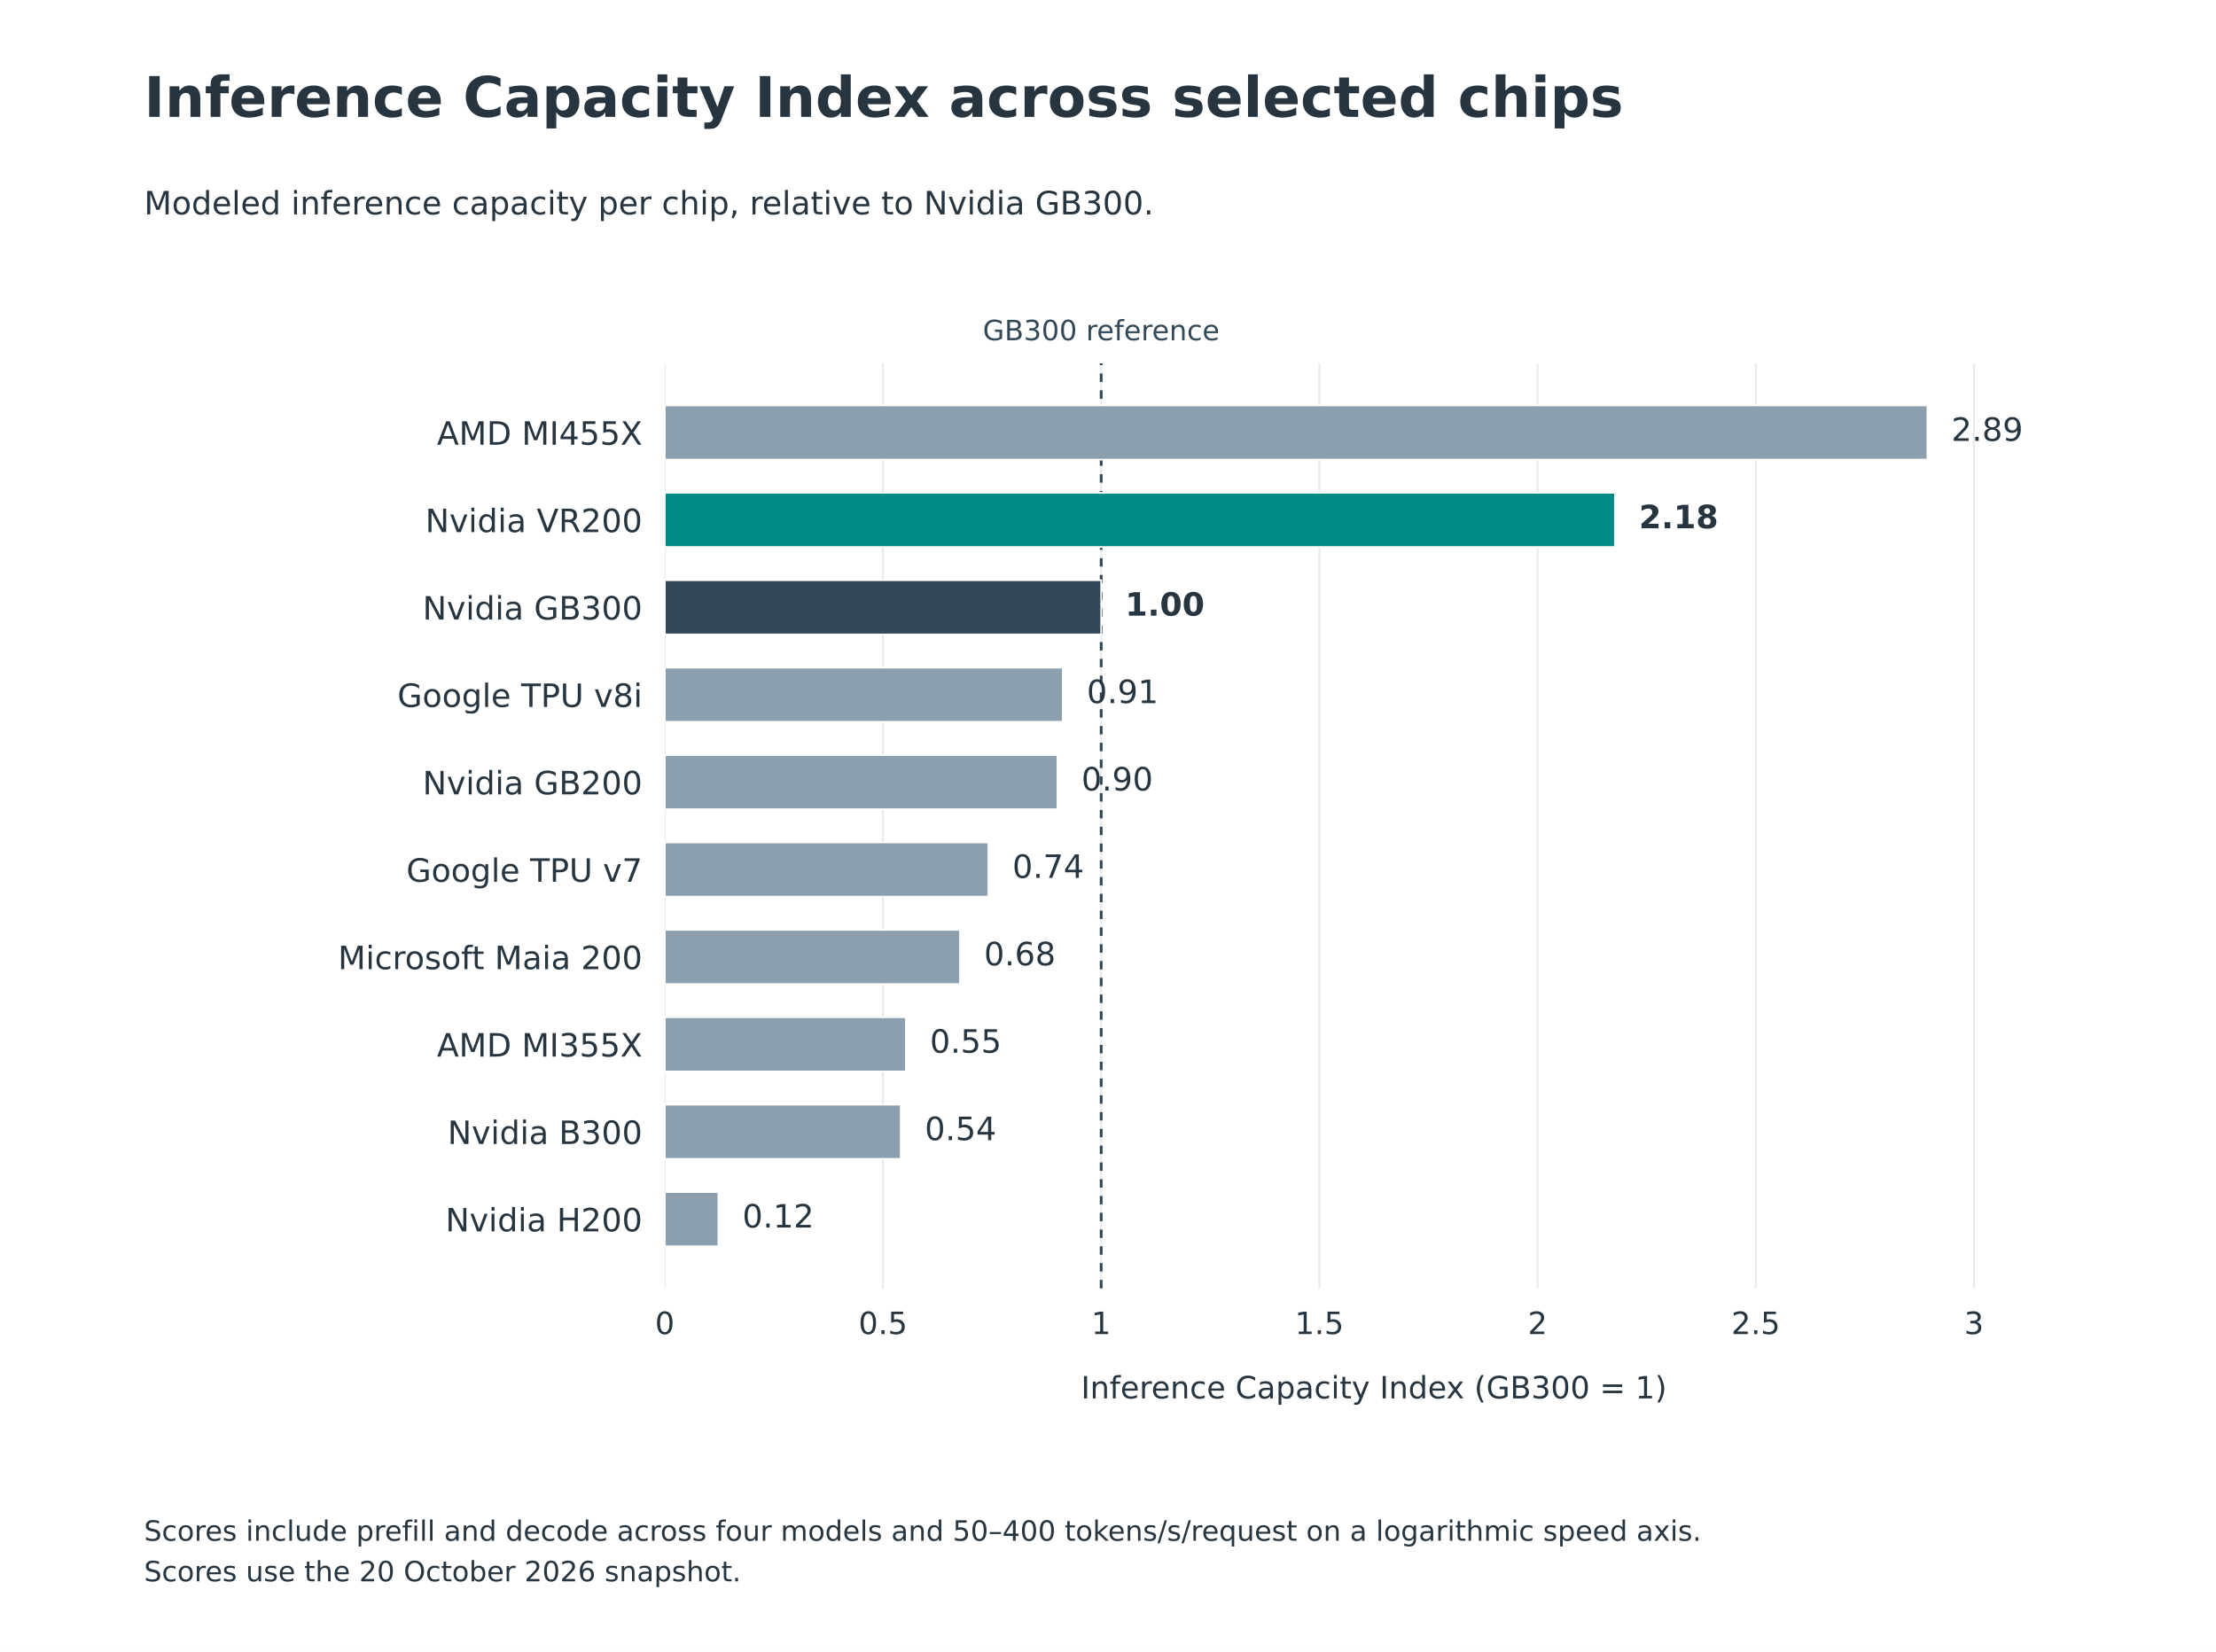
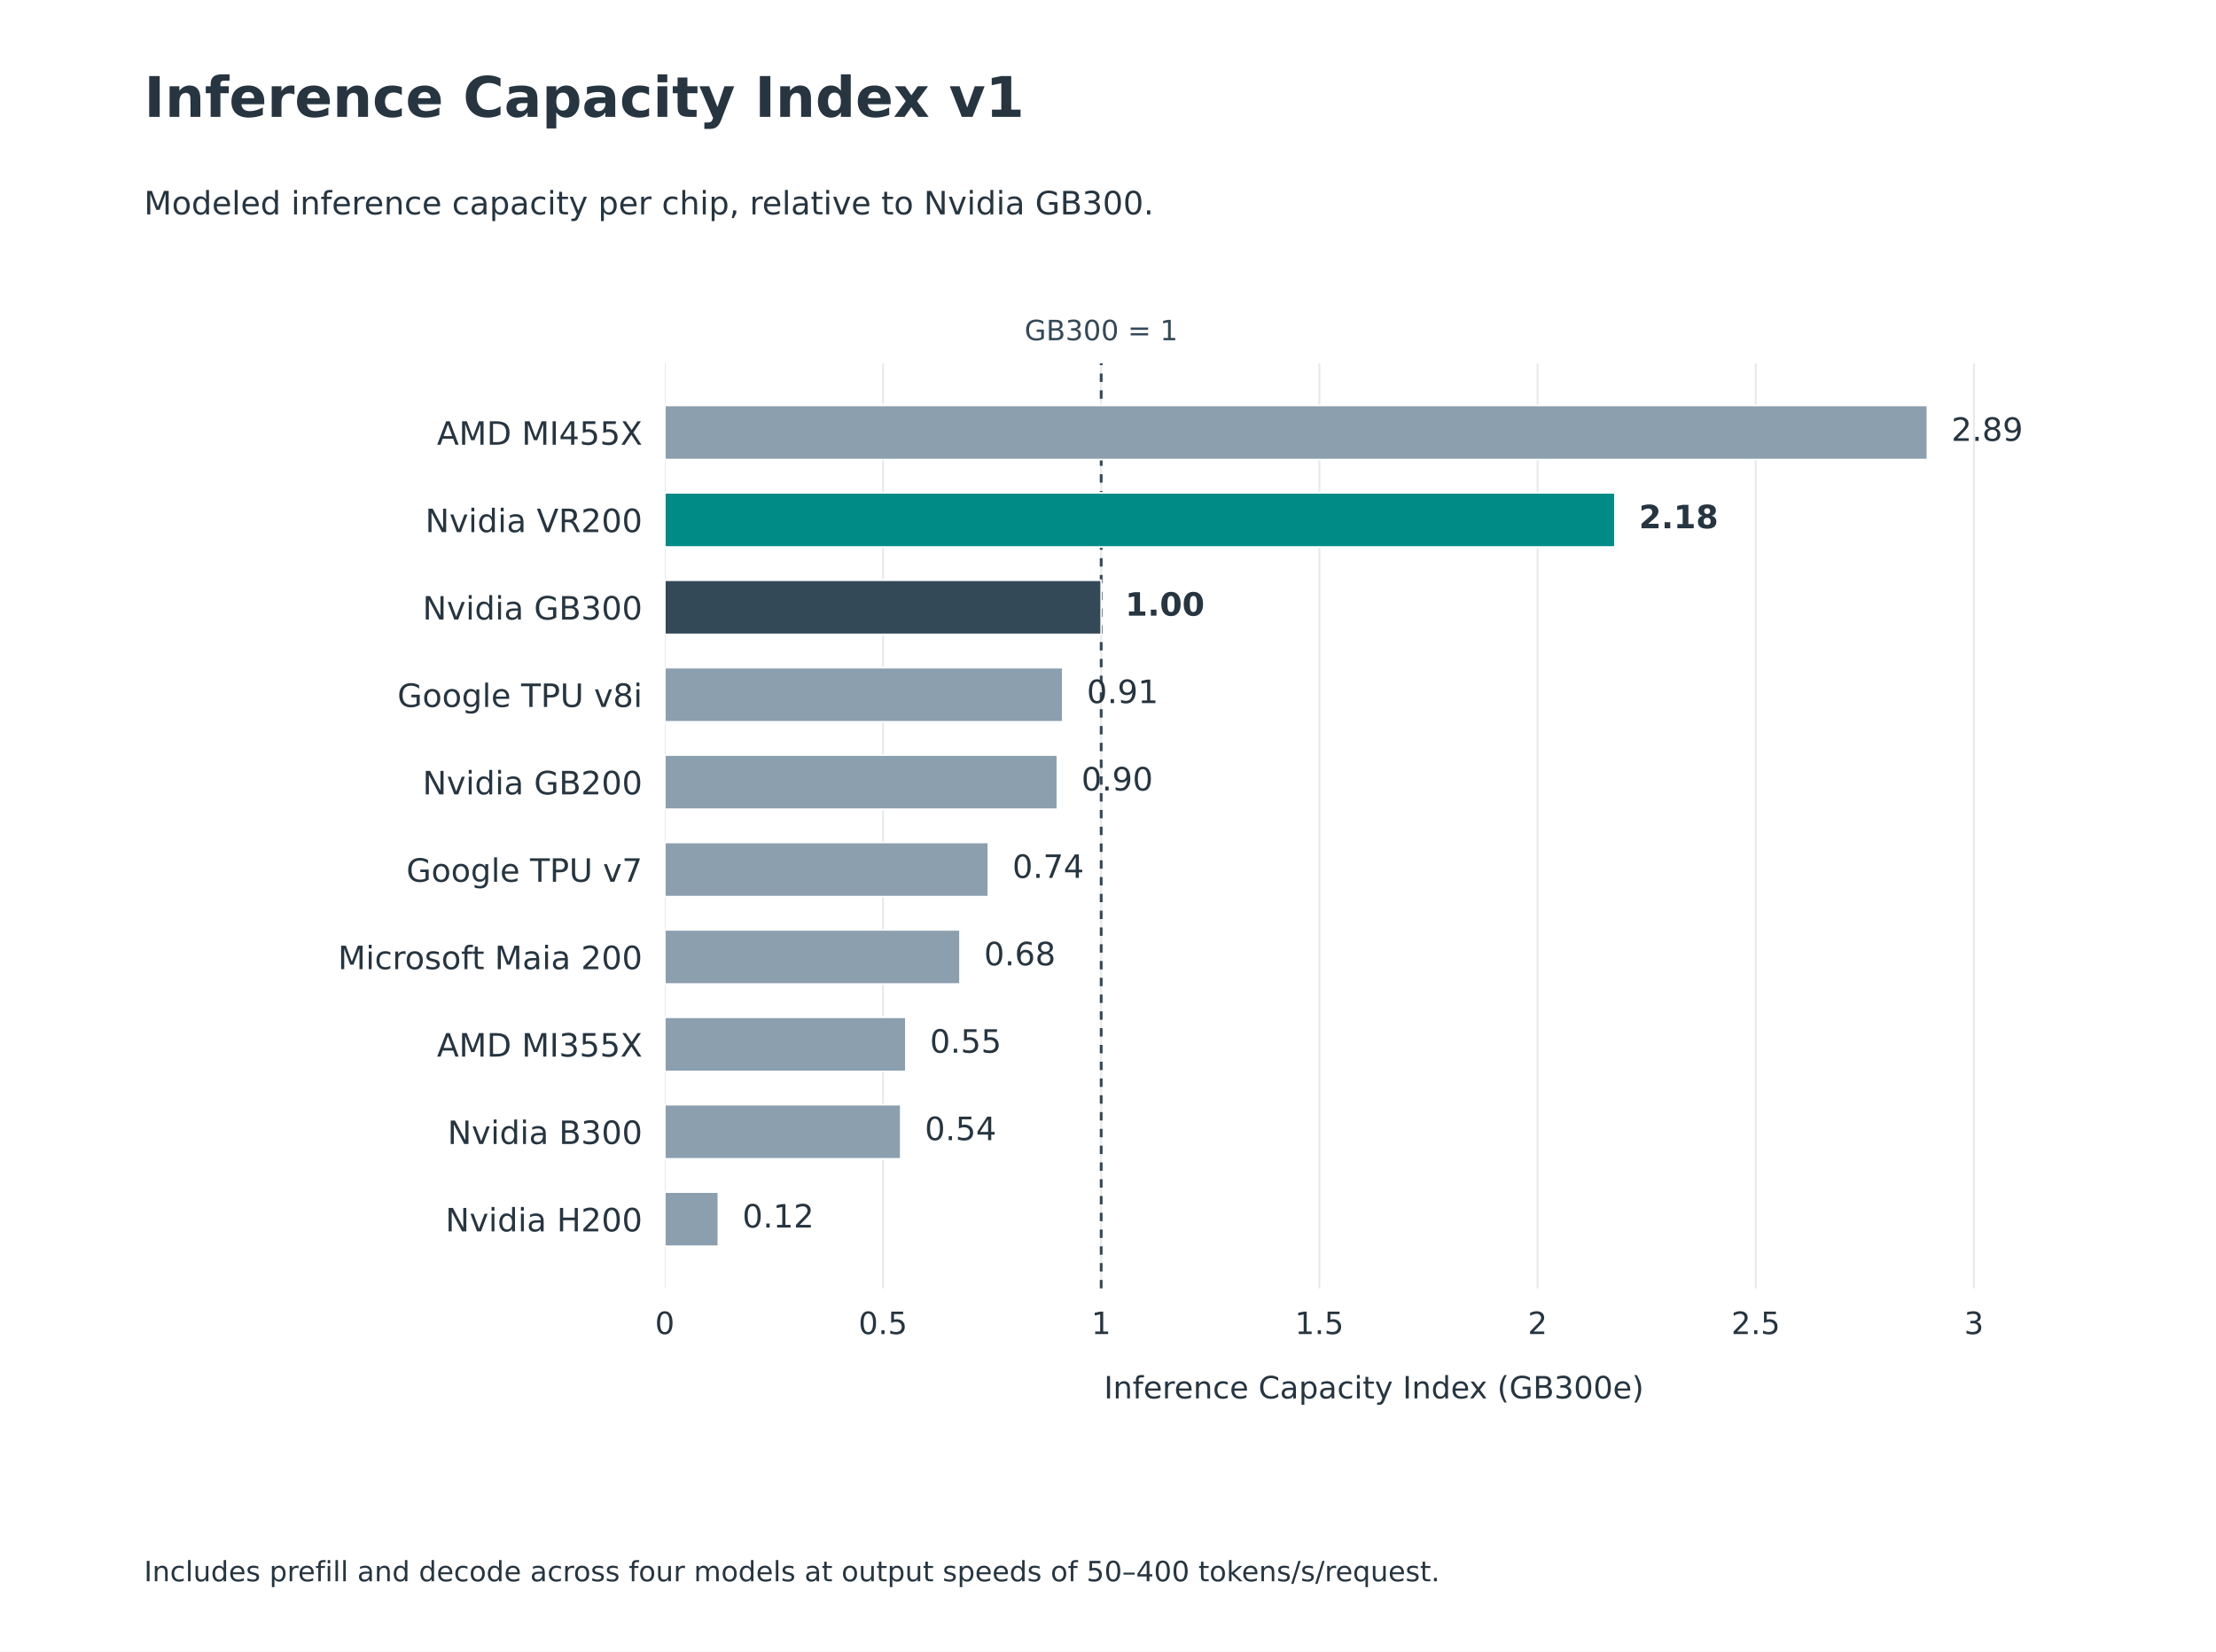
<svg xmlns="http://www.w3.org/2000/svg" width="792pt" height="590.4pt" viewBox="0 0 792 590.4" version="1.1">
  <defs>
    <style type="text/css">*{stroke-linejoin: round; stroke-linecap: butt}</style>
  </defs>
  <g id="figure_1">
    <g id="patch_1">
      <path d="M 0 590.4 L 792 590.4 L 792 0 L 0 0 z " style="fill: #ffffff" />
    </g>
    <g id="axes_1">
      <g id="patch_2">
        <path d="M 237.6 460.512 L 744.48 460.512 L 744.48 129.888 L 237.6 129.888 z " style="fill: #ffffff" />
      </g>
      <g id="matplotlib.axis_1">
        <g id="xtick_1">
          <g id="line2d_1">
-             <path d="M 237.6 460.512 L 237.6 129.888 " clip-path="url(#p18064b1d5d)" style="fill: none; stroke: #e7eaec; stroke-width: 0.7; stroke-linecap: square" />
+             <path d="M 237.6 460.512 L 237.6 129.888 " clip-path="url(#p9eedff8457)" style="fill: none; stroke: #e7eaec; stroke-width: 0.7; stroke-linecap: square" />
          </g>
          <g id="line2d_2" />
          <g id="text_1">
            <text style="font-size: 11px; font-family: 'DejaVu Sans'; text-anchor: middle; fill: #263540" x="237.6" y="476.869" transform="rotate(-0 237.6 476.8694)">0</text>
          </g>
        </g>
        <g id="xtick_2">
          <g id="line2d_3">
-             <path d="M 315.582 460.512 L 315.582 129.888 " clip-path="url(#p18064b1d5d)" style="fill: none; stroke: #e7eaec; stroke-width: 0.7; stroke-linecap: square" />
+             <path d="M 315.582 460.512 L 315.582 129.888 " clip-path="url(#p9eedff8457)" style="fill: none; stroke: #e7eaec; stroke-width: 0.7; stroke-linecap: square" />
          </g>
          <g id="line2d_4" />
          <g id="text_2">
            <text style="font-size: 11px; font-family: 'DejaVu Sans'; text-anchor: middle; fill: #263540" x="315.582" y="476.869" transform="rotate(-0 315.5815 476.8694)">0.5</text>
          </g>
        </g>
        <g id="xtick_3">
          <g id="line2d_5">
-             <path d="M 393.563 460.512 L 393.563 129.888 " clip-path="url(#p18064b1d5d)" style="fill: none; stroke: #e7eaec; stroke-width: 0.7; stroke-linecap: square" />
+             <path d="M 393.563 460.512 L 393.563 129.888 " clip-path="url(#p9eedff8457)" style="fill: none; stroke: #e7eaec; stroke-width: 0.7; stroke-linecap: square" />
          </g>
          <g id="line2d_6" />
          <g id="text_3">
            <text style="font-size: 11px; font-family: 'DejaVu Sans'; text-anchor: middle; fill: #263540" x="393.563" y="476.869" transform="rotate(-0 393.5631 476.8694)">1</text>
          </g>
        </g>
        <g id="xtick_4">
          <g id="line2d_7">
-             <path d="M 471.545 460.512 L 471.545 129.888 " clip-path="url(#p18064b1d5d)" style="fill: none; stroke: #e7eaec; stroke-width: 0.7; stroke-linecap: square" />
+             <path d="M 471.545 460.512 L 471.545 129.888 " clip-path="url(#p9eedff8457)" style="fill: none; stroke: #e7eaec; stroke-width: 0.7; stroke-linecap: square" />
          </g>
          <g id="line2d_8" />
          <g id="text_4">
            <text style="font-size: 11px; font-family: 'DejaVu Sans'; text-anchor: middle; fill: #263540" x="471.545" y="476.869" transform="rotate(-0 471.5446 476.8694)">1.5</text>
          </g>
        </g>
        <g id="xtick_5">
          <g id="line2d_9">
-             <path d="M 549.526 460.512 L 549.526 129.888 " clip-path="url(#p18064b1d5d)" style="fill: none; stroke: #e7eaec; stroke-width: 0.7; stroke-linecap: square" />
+             <path d="M 549.526 460.512 L 549.526 129.888 " clip-path="url(#p9eedff8457)" style="fill: none; stroke: #e7eaec; stroke-width: 0.7; stroke-linecap: square" />
          </g>
          <g id="line2d_10" />
          <g id="text_5">
            <text style="font-size: 11px; font-family: 'DejaVu Sans'; text-anchor: middle; fill: #263540" x="549.526" y="476.869" transform="rotate(-0 549.5262 476.8694)">2</text>
          </g>
        </g>
        <g id="xtick_6">
          <g id="line2d_11">
-             <path d="M 627.508 460.512 L 627.508 129.888 " clip-path="url(#p18064b1d5d)" style="fill: none; stroke: #e7eaec; stroke-width: 0.7; stroke-linecap: square" />
+             <path d="M 627.508 460.512 L 627.508 129.888 " clip-path="url(#p9eedff8457)" style="fill: none; stroke: #e7eaec; stroke-width: 0.7; stroke-linecap: square" />
          </g>
          <g id="line2d_12" />
          <g id="text_6">
            <text style="font-size: 11px; font-family: 'DejaVu Sans'; text-anchor: middle; fill: #263540" x="627.508" y="476.869" transform="rotate(-0 627.5077 476.8694)">2.5</text>
          </g>
        </g>
        <g id="xtick_7">
          <g id="line2d_13">
-             <path d="M 705.489 460.512 L 705.489 129.888 " clip-path="url(#p18064b1d5d)" style="fill: none; stroke: #e7eaec; stroke-width: 0.7; stroke-linecap: square" />
+             <path d="M 705.489 460.512 L 705.489 129.888 " clip-path="url(#p9eedff8457)" style="fill: none; stroke: #e7eaec; stroke-width: 0.7; stroke-linecap: square" />
          </g>
          <g id="line2d_14" />
          <g id="text_7">
            <text style="font-size: 11px; font-family: 'DejaVu Sans'; text-anchor: middle; fill: #263540" x="705.489" y="476.869" transform="rotate(-0 705.4892 476.8694)">3</text>
          </g>
        </g>
        <g id="text_8">
-           <text style="font-size: 11px; font-family: 'DejaVu Sans'; text-anchor: middle; fill: #263540" x="491.04" y="499.87" transform="rotate(-0 491.04 499.8703)">Inference Capacity Index (GB300 = 1)</text>
+           <text style="font-size: 11px; font-family: 'DejaVu Sans'; text-anchor: middle; fill: #263540" x="491.04" y="499.87" transform="rotate(-0 491.04 499.8703)">Inference Capacity Index (GB300e)</text>
        </g>
      </g>
      <g id="matplotlib.axis_2">
        <g id="ytick_1">
          <g id="line2d_15" />
          <g id="text_9">
            <text style="font-size: 11.5px; font-family: 'DejaVu Sans'; text-anchor: end; fill: #263540" x="229.6" y="158.971" transform="rotate(-0 229.6 158.9707)">AMD MI455X</text>
          </g>
        </g>
        <g id="ytick_2">
          <g id="line2d_16" />
          <g id="text_10">
            <text style="font-size: 11.5px; font-family: 'DejaVu Sans'; text-anchor: end; fill: #263540" x="229.6" y="190.215" transform="rotate(-0 229.6 190.2151)">Nvidia VR200</text>
          </g>
        </g>
        <g id="ytick_3">
          <g id="line2d_17" />
          <g id="text_11">
            <text style="font-size: 11.5px; font-family: 'DejaVu Sans'; text-anchor: end; fill: #263540" x="229.6" y="221.459" transform="rotate(-0 229.6 221.4591)">Nvidia GB300</text>
          </g>
        </g>
        <g id="ytick_4">
          <g id="line2d_18" />
          <g id="text_12">
            <text style="font-size: 11.5px; font-family: 'DejaVu Sans'; text-anchor: end; fill: #263540" x="229.6" y="252.703" transform="rotate(-0 229.6 252.7031)">Google TPU v8i</text>
          </g>
        </g>
        <g id="ytick_5">
          <g id="line2d_19" />
          <g id="text_13">
            <text style="font-size: 11.5px; font-family: 'DejaVu Sans'; text-anchor: end; fill: #263540" x="229.6" y="283.947" transform="rotate(-0 229.6 283.9471)">Nvidia GB200</text>
          </g>
        </g>
        <g id="ytick_6">
          <g id="line2d_20" />
          <g id="text_14">
            <text style="font-size: 11.5px; font-family: 'DejaVu Sans'; text-anchor: end; fill: #263540" x="229.6" y="315.191" transform="rotate(-0 229.6 315.1911)">Google TPU v7</text>
          </g>
        </g>
        <g id="ytick_7">
          <g id="line2d_21" />
          <g id="text_15">
            <text style="font-size: 11.5px; font-family: 'DejaVu Sans'; text-anchor: end; fill: #263540" x="229.6" y="346.435" transform="rotate(-0 229.6 346.4351)">Microsoft Maia 200</text>
          </g>
        </g>
        <g id="ytick_8">
          <g id="line2d_22" />
          <g id="text_16">
            <text style="font-size: 11.5px; font-family: 'DejaVu Sans'; text-anchor: end; fill: #263540" x="229.6" y="377.679" transform="rotate(-0 229.6 377.6787)">AMD MI355X</text>
          </g>
        </g>
        <g id="ytick_9">
          <g id="line2d_23" />
          <g id="text_17">
            <text style="font-size: 11.5px; font-family: 'DejaVu Sans'; text-anchor: end; fill: #263540" x="229.6" y="408.923" transform="rotate(-0 229.6 408.9231)">Nvidia B300</text>
          </g>
        </g>
        <g id="ytick_10">
          <g id="line2d_24" />
          <g id="text_18">
            <text style="font-size: 11.5px; font-family: 'DejaVu Sans'; text-anchor: end; fill: #263540" x="229.6" y="440.167" transform="rotate(-0 229.6 440.1671)">Nvidia H200</text>
          </g>
        </g>
      </g>
      <g id="line2d_25">
-         <path d="M 393.563 460.512 L 393.563 129.888 " clip-path="url(#p18064b1d5d)" style="fill: none; stroke-dasharray: 3,3; stroke-dashoffset: 0; stroke: #344958" />
+         <path d="M 393.563 460.512 L 393.563 129.888 " clip-path="url(#p9eedff8457)" style="fill: none; stroke-dasharray: 3,3; stroke-dashoffset: 0; stroke: #344958" />
      </g>
      <g id="patch_3">
-         <path d="M 237.6 144.916 L 688.857 144.916 L 688.857 164.288 L 237.6 164.288 z " clip-path="url(#p18064b1d5d)" style="fill: #8b9fae; stroke: #ffffff; stroke-width: 0.6; stroke-linejoin: miter" />
+         <path d="M 237.6 144.916 L 688.857 144.916 L 688.857 164.288 L 237.6 164.288 z " clip-path="url(#p9eedff8457)" style="fill: #8b9fae; stroke: #ffffff; stroke-width: 0.6; stroke-linejoin: miter" />
      </g>
      <g id="text_19">
        <text style="font-size: 11.5px; font-family: 'DejaVu Sans'; text-anchor: start; fill: #263540" x="697.434" y="157.589" transform="rotate(-0 697.4345 157.5893)">2.89</text>
      </g>
      <g id="patch_4">
-         <path d="M 237.6 176.16 L 577.189 176.16 L 577.189 195.532 L 237.6 195.532 z " clip-path="url(#p18064b1d5d)" style="fill: #008b87; stroke: #ffffff; stroke-width: 0.6; stroke-linejoin: miter" />
+         <path d="M 237.6 176.16 L 577.189 176.16 L 577.189 195.532 L 237.6 195.532 z " clip-path="url(#p9eedff8457)" style="fill: #008b87; stroke: #ffffff; stroke-width: 0.6; stroke-linejoin: miter" />
      </g>
      <g id="text_20">
        <text style="font-weight: 700; font-size: 11.5px; font-family: 'DejaVu Sans'; text-anchor: start; fill: #263540" x="585.767" y="188.833" transform="rotate(-0 585.7668 188.8333)">2.18</text>
      </g>
      <g id="patch_5">
-         <path d="M 237.6 207.404 L 393.563 207.404 L 393.563 226.776 L 237.6 226.776 z " clip-path="url(#p18064b1d5d)" style="fill: #344958; stroke: #ffffff; stroke-width: 0.6; stroke-linejoin: miter" />
+         <path d="M 237.6 207.404 L 393.563 207.404 L 393.563 226.776 L 237.6 226.776 z " clip-path="url(#p9eedff8457)" style="fill: #344958; stroke: #ffffff; stroke-width: 0.6; stroke-linejoin: miter" />
      </g>
      <g id="text_21">
        <text style="font-weight: 700; font-size: 11.5px; font-family: 'DejaVu Sans'; text-anchor: start; fill: #263540" x="402.141" y="220.077" transform="rotate(-0 402.141 220.0773)">1.00</text>
      </g>
      <g id="patch_6">
-         <path d="M 237.6 238.648 L 379.832 238.648 L 379.832 258.02 L 237.6 258.02 z " clip-path="url(#p18064b1d5d)" style="fill: #8b9fae; stroke: #ffffff; stroke-width: 0.6; stroke-linejoin: miter" />
+         <path d="M 237.6 238.648 L 379.832 238.648 L 379.832 258.02 L 237.6 258.02 z " clip-path="url(#p9eedff8457)" style="fill: #8b9fae; stroke: #ffffff; stroke-width: 0.6; stroke-linejoin: miter" />
      </g>
      <g id="text_22">
        <text style="font-size: 11.5px; font-family: 'DejaVu Sans'; text-anchor: start; fill: #263540" x="388.41" y="251.321" transform="rotate(-0 388.4101 251.3213)">0.91</text>
      </g>
      <g id="patch_7">
-         <path d="M 237.6 269.892 L 377.912 269.892 L 377.912 289.264 L 237.6 289.264 z " clip-path="url(#p18064b1d5d)" style="fill: #8b9fae; stroke: #ffffff; stroke-width: 0.6; stroke-linejoin: miter" />
+         <path d="M 237.6 269.892 L 377.912 269.892 L 377.912 289.264 L 237.6 289.264 z " clip-path="url(#p9eedff8457)" style="fill: #8b9fae; stroke: #ffffff; stroke-width: 0.6; stroke-linejoin: miter" />
      </g>
      <g id="text_23">
        <text style="font-size: 11.5px; font-family: 'DejaVu Sans'; text-anchor: start; fill: #263540" x="386.49" y="282.565" transform="rotate(-0 386.4898 282.5653)">0.90</text>
      </g>
      <g id="patch_8">
-         <path d="M 237.6 301.136 L 353.247 301.136 L 353.247 320.508 L 237.6 320.508 z " clip-path="url(#p18064b1d5d)" style="fill: #8b9fae; stroke: #ffffff; stroke-width: 0.6; stroke-linejoin: miter" />
+         <path d="M 237.6 301.136 L 353.247 301.136 L 353.247 320.508 L 237.6 320.508 z " clip-path="url(#p9eedff8457)" style="fill: #8b9fae; stroke: #ffffff; stroke-width: 0.6; stroke-linejoin: miter" />
      </g>
      <g id="text_24">
        <text style="font-size: 11.5px; font-family: 'DejaVu Sans'; text-anchor: start; fill: #263540" x="361.825" y="313.809" transform="rotate(-0 361.8253 313.8093)">0.74</text>
      </g>
      <g id="patch_9">
-         <path d="M 237.6 332.38 L 343.114 332.38 L 343.114 351.752 L 237.6 351.752 z " clip-path="url(#p18064b1d5d)" style="fill: #8b9fae; stroke: #ffffff; stroke-width: 0.6; stroke-linejoin: miter" />
+         <path d="M 237.6 332.38 L 343.114 332.38 L 343.114 351.752 L 237.6 351.752 z " clip-path="url(#p9eedff8457)" style="fill: #8b9fae; stroke: #ffffff; stroke-width: 0.6; stroke-linejoin: miter" />
      </g>
      <g id="text_25">
        <text style="font-size: 11.5px; font-family: 'DejaVu Sans'; text-anchor: start; fill: #263540" x="351.692" y="345.053" transform="rotate(-0 351.6918 345.0533)">0.68</text>
      </g>
      <g id="patch_10">
-         <path d="M 237.6 363.624 L 323.762 363.624 L 323.762 382.996 L 237.6 382.996 z " clip-path="url(#p18064b1d5d)" style="fill: #8b9fae; stroke: #ffffff; stroke-width: 0.6; stroke-linejoin: miter" />
+         <path d="M 237.6 363.624 L 323.762 363.624 L 323.762 382.996 L 237.6 382.996 z " clip-path="url(#p9eedff8457)" style="fill: #8b9fae; stroke: #ffffff; stroke-width: 0.6; stroke-linejoin: miter" />
      </g>
      <g id="text_26">
        <text style="font-size: 11.5px; font-family: 'DejaVu Sans'; text-anchor: start; fill: #263540" x="332.34" y="376.297" transform="rotate(-0 332.34 376.2973)">0.55</text>
      </g>
      <g id="patch_11">
-         <path d="M 237.6 394.868 L 321.935 394.868 L 321.935 414.24 L 237.6 414.24 z " clip-path="url(#p18064b1d5d)" style="fill: #8b9fae; stroke: #ffffff; stroke-width: 0.6; stroke-linejoin: miter" />
+         <path d="M 237.6 394.868 L 321.935 394.868 L 321.935 414.24 L 237.6 414.24 z " clip-path="url(#p9eedff8457)" style="fill: #8b9fae; stroke: #ffffff; stroke-width: 0.6; stroke-linejoin: miter" />
      </g>
      <g id="text_27">
        <text style="font-size: 11.5px; font-family: 'DejaVu Sans'; text-anchor: start; fill: #263540" x="330.513" y="407.541" transform="rotate(-0 330.5133 407.5413)">0.54</text>
      </g>
      <g id="patch_12">
-         <path d="M 237.6 426.112 L 256.754 426.112 L 256.754 445.484 L 237.6 445.484 z " clip-path="url(#p18064b1d5d)" style="fill: #8b9fae; stroke: #ffffff; stroke-width: 0.6; stroke-linejoin: miter" />
+         <path d="M 237.6 426.112 L 256.754 426.112 L 256.754 445.484 L 237.6 445.484 z " clip-path="url(#p9eedff8457)" style="fill: #8b9fae; stroke: #ffffff; stroke-width: 0.6; stroke-linejoin: miter" />
      </g>
      <g id="text_28">
        <text style="font-size: 11.5px; font-family: 'DejaVu Sans'; text-anchor: start; fill: #263540" x="265.332" y="438.785" transform="rotate(-0 265.3324 438.7853)">0.12</text>
      </g>
      <g id="text_29">
-         <text style="font-size: 10px; font-family: 'DejaVu Sans'; text-anchor: middle; fill: #344958" x="393.563" y="121.622" transform="rotate(-0 393.5631 121.6224)">GB300 reference</text>
+         <text style="font-size: 10px; font-family: 'DejaVu Sans'; text-anchor: middle; fill: #344958" x="393.563" y="121.622" transform="rotate(-0 393.5631 121.6224)">GB300 = 1</text>
      </g>
    </g>
    <g id="text_30">
-       <text style="font-weight: 700; font-size: 20px; font-family: 'DejaVu Sans'; text-anchor: start; fill: #263540" x="51.48" y="41.765" transform="rotate(-0 51.48 41.76488)">Inference Capacity Index across selected chips</text>
+       <text style="font-weight: 700; font-size: 20px; font-family: 'DejaVu Sans'; text-anchor: start; fill: #263540" x="51.48" y="41.765" transform="rotate(-0 51.48 41.76488)">Inference Capacity Index v1</text>
    </g>
    <g id="text_31">
      <text style="font-size: 11.5px; font-family: 'DejaVu Sans'; text-anchor: start; fill: #263540" x="51.48" y="76.634" transform="rotate(-0 51.48 76.6342)">Modeled inference capacity per chip, relative to Nvidia GB300.</text>
    </g>
    <g id="text_32">
-       <text style="font-size: 10px; font-family: 'DejaVu Sans'; fill: #263540" transform="translate(51.48 550.7454)">Scores include prefill and decode across four models and 50–400 tokens/s/request on a logarithmic speed axis.</text>
-       <text style="font-size: 10px; font-family: 'DejaVu Sans'; fill: #263540" transform="translate(51.48 565.2454)">Scores use the 20 October 2026 snapshot.</text>
+       <text style="font-size: 10px; font-family: 'DejaVu Sans'; text-anchor: start; fill: #263540" x="51.48" y="565.245" transform="rotate(-0 51.48 565.2454)">Includes prefill and decode across four models at output speeds of 50–400 tokens/s/request.</text>
    </g>
  </g>
  <defs>
-     <clipPath id="p18064b1d5d">
+     <clipPath id="p9eedff8457">
      <rect x="237.6" y="129.888" width="506.88" height="330.624" />
    </clipPath>
  </defs>
</svg>
